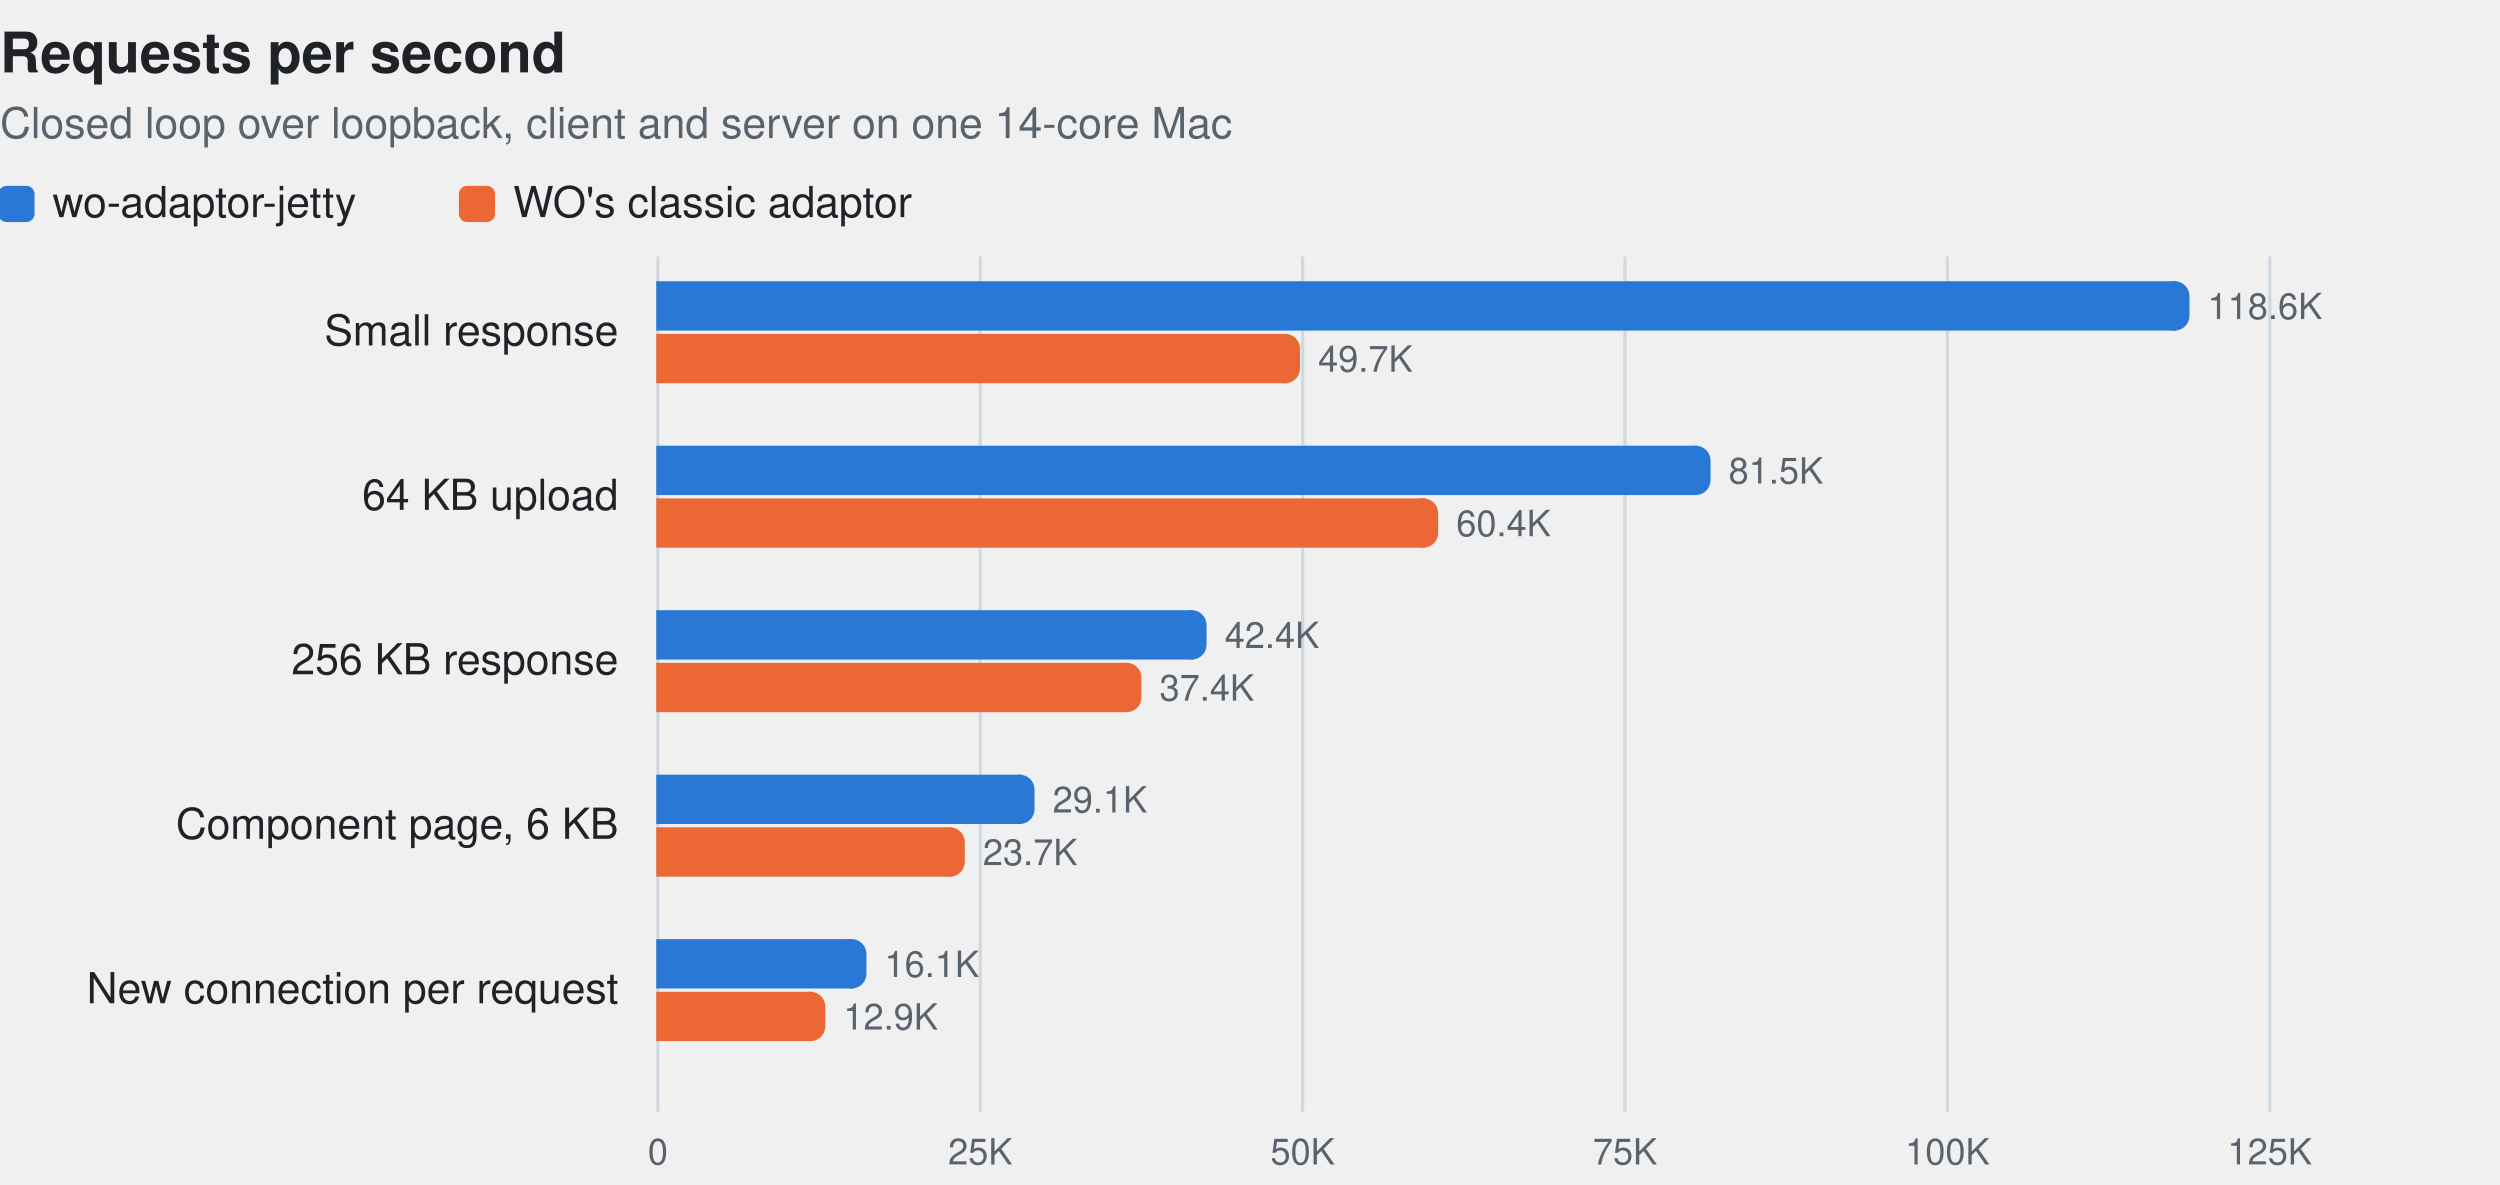
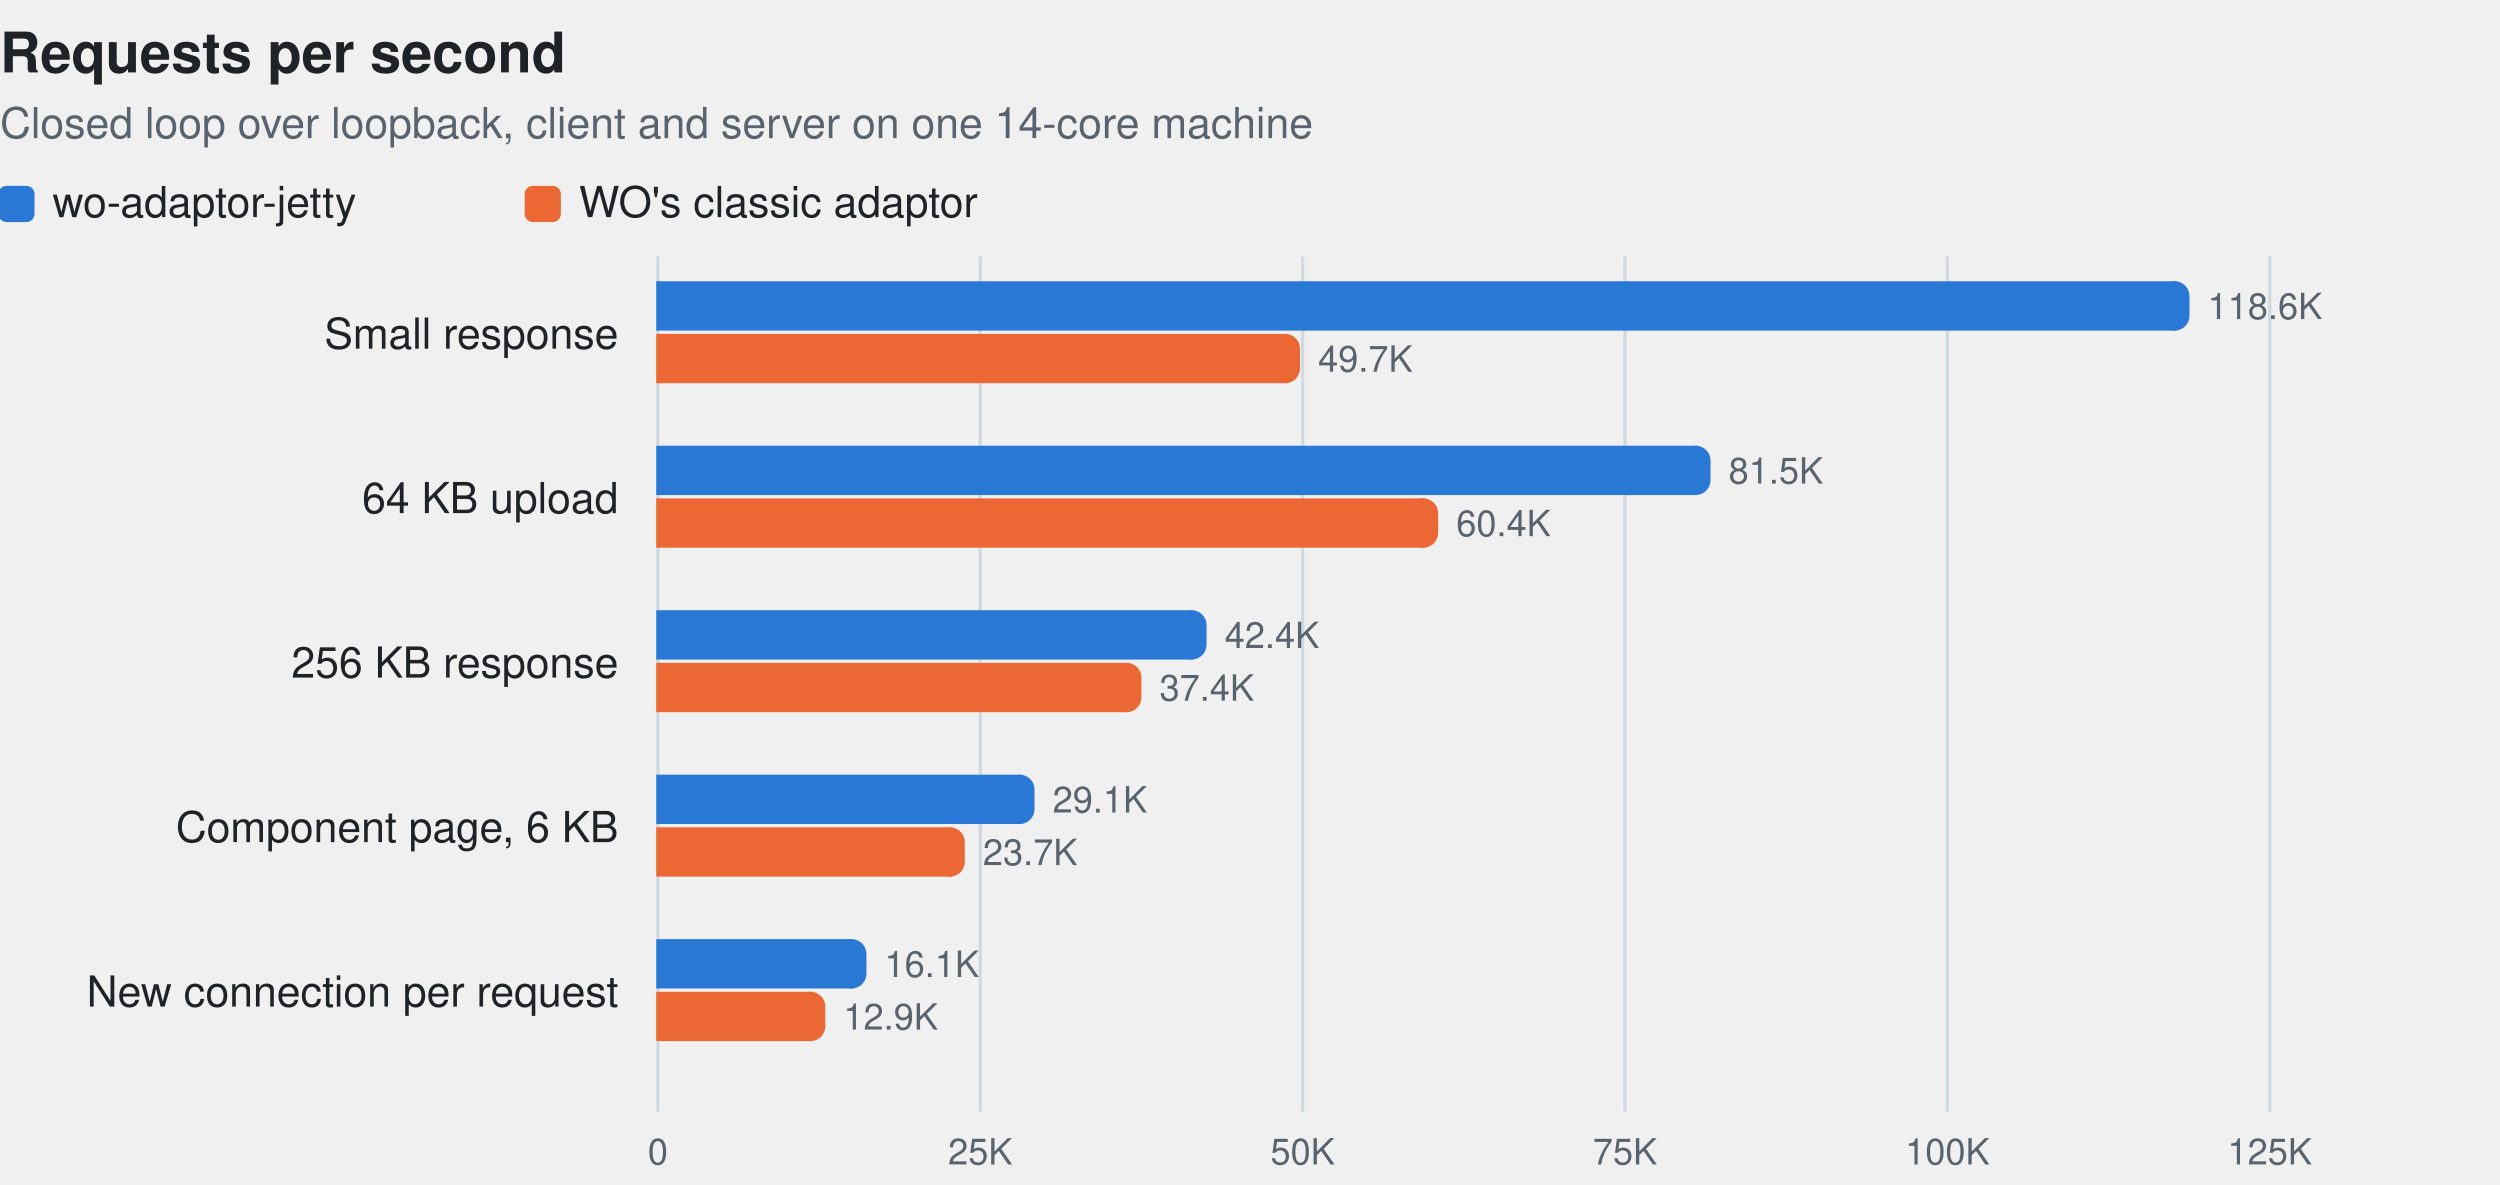
<svg xmlns="http://www.w3.org/2000/svg" width="760" height="360" viewBox="0 0 760 360" role="img" aria-labelledby="t d">
  <style>
  .text { fill: #1f2328; }
  .muted { fill: #59636e; }
  .grid { stroke: #d1d9e0; }
-   .jetty { fill: #2a78d6; stroke: #2a78d6; }
-   .classic { fill: #eb6834; stroke: #eb6834; }
  .ring { stroke: #ffffff; }
+   .s0 { fill: #2a78d6; stroke: #2a78d6; }
+   .s1 { fill: #eb6834; stroke: #eb6834; }
  @media (prefers-color-scheme: dark) {
    .text { fill: #f0f6fc; }
    .muted { fill: #9198a1; }
    .grid { stroke: #3d444d; }
-     .jetty { fill: #3987e5; stroke: #3987e5; }
-     .classic { fill: #d95926; stroke: #d95926; }
    .ring { stroke: #0d1117; }
+     .s0 { fill: #3987e5; stroke: #3987e5; }
+     .s1 { fill: #d95926; stroke: #d95926; }
  }
  text { font-family: -apple-system, BlinkMacSystemFont, "Segoe UI", Helvetica, Arial, sans-serif; }
</style>
  <text class="text" x="0" y="22" font-size="17" font-weight="600">Requests per second</text>
-   <text class="muted" x="0" y="42" font-size="13">Closed loop over loopback, client and server on one 14-core Mac</text>
-   <rect class="jetty" x="0" y="57" width="10" height="10" rx="2" />
+   <text class="muted" x="0" y="42" font-size="13">Closed loop over loopback, client and server on one 14-core machine</text>
+   <rect class="s0" x="0" y="57" width="10" height="10" rx="2" />
  <text class="text" x="16" y="66" font-size="13">wo-adaptor-jetty</text>
-   <rect class="classic" x="140" y="57" width="10" height="10" rx="2" />
-   <text class="text" x="156" y="66" font-size="13">WO's classic adaptor</text>
+   <rect class="s1" x="160.0" y="57" width="10" height="10" rx="2" />
+   <text class="text" x="176.0" y="66" font-size="13">WO's classic adaptor</text>
  <line class="grid" x1="200.0" y1="78" x2="200.0" y2="338" stroke-width="1" />
  <text class="muted" x="200.0" y="354" font-size="11" text-anchor="middle">0</text>
  <line class="grid" x1="298.0" y1="78" x2="298.0" y2="338" stroke-width="1" />
  <text class="muted" x="298.0" y="354" font-size="11" text-anchor="middle">25K</text>
  <line class="grid" x1="396.0" y1="78" x2="396.0" y2="338" stroke-width="1" />
  <text class="muted" x="396.0" y="354" font-size="11" text-anchor="middle">50K</text>
  <line class="grid" x1="494.0" y1="78" x2="494.0" y2="338" stroke-width="1" />
  <text class="muted" x="494.0" y="354" font-size="11" text-anchor="middle">75K</text>
  <line class="grid" x1="592.0" y1="78" x2="592.0" y2="338" stroke-width="1" />
  <text class="muted" x="592.0" y="354" font-size="11" text-anchor="middle">100K</text>
  <line class="grid" x1="690.0" y1="78" x2="690.0" y2="338" stroke-width="1" />
  <text class="muted" x="690.0" y="354" font-size="11" text-anchor="middle">125K</text>
-   <text class="text" x="188" y="105" font-size="13" text-anchor="end">Small response</text>
-   <rect class="jetty" x="200" y="86" width="461.1" height="14" />
-   <rect class="jetty" x="657.1" y="86" width="8.0" height="14" rx="4" />
+   <text class="text" x="188" y="106.0" font-size="13" text-anchor="end">Small response</text>
+   <rect class="s0" x="200" y="86" width="461.1" height="14" />
+   <rect class="s0" x="657.1" y="86" width="8.0" height="14" rx="4" />
  <text class="muted" x="671.1" y="97" font-size="11">118.6K</text>
-   <rect class="classic" x="200" y="102" width="190.7" height="14" />
-   <rect class="classic" x="386.7" y="102" width="8.0" height="14" rx="4" />
+   <rect class="s1" x="200" y="102" width="190.7" height="14" />
+   <rect class="s1" x="386.7" y="102" width="8.0" height="14" rx="4" />
  <text class="muted" x="400.7" y="113" font-size="11">49.7K</text>
-   <text class="text" x="188" y="155" font-size="13" text-anchor="end">64 KB upload</text>
-   <rect class="jetty" x="200" y="136" width="315.5" height="14" />
-   <rect class="jetty" x="511.5" y="136" width="8.0" height="14" rx="4" />
+   <text class="text" x="188" y="156.0" font-size="13" text-anchor="end">64 KB upload</text>
+   <rect class="s0" x="200" y="136" width="315.5" height="14" />
+   <rect class="s0" x="511.5" y="136" width="8.0" height="14" rx="4" />
  <text class="muted" x="525.5" y="147" font-size="11">81.5K</text>
-   <rect class="classic" x="200" y="152" width="232.7" height="14" />
-   <rect class="classic" x="428.7" y="152" width="8.0" height="14" rx="4" />
+   <rect class="s1" x="200" y="152" width="232.7" height="14" />
+   <rect class="s1" x="428.7" y="152" width="8.0" height="14" rx="4" />
  <text class="muted" x="442.7" y="163" font-size="11">60.4K</text>
-   <text class="text" x="188" y="205" font-size="13" text-anchor="end">256 KB response</text>
-   <rect class="jetty" x="200" y="186" width="162.3" height="14" />
-   <rect class="jetty" x="358.3" y="186" width="8.0" height="14" rx="4" />
+   <text class="text" x="188" y="206.0" font-size="13" text-anchor="end">256 KB response</text>
+   <rect class="s0" x="200" y="186" width="162.3" height="14" />
+   <rect class="s0" x="358.3" y="186" width="8.0" height="14" rx="4" />
  <text class="muted" x="372.3" y="197" font-size="11">42.4K</text>
-   <rect class="classic" x="200" y="202" width="142.5" height="14" />
-   <rect class="classic" x="338.5" y="202" width="8.0" height="14" rx="4" />
+   <rect class="s1" x="200" y="202" width="142.5" height="14" />
+   <rect class="s1" x="338.5" y="202" width="8.0" height="14" rx="4" />
  <text class="muted" x="352.5" y="213" font-size="11">37.4K</text>
-   <text class="text" x="188" y="255" font-size="13" text-anchor="end">Component page, 6 KB</text>
-   <rect class="jetty" x="200" y="236" width="110.0" height="14" />
-   <rect class="jetty" x="306.0" y="236" width="8.0" height="14" rx="4" />
+   <text class="text" x="188" y="256.0" font-size="13" text-anchor="end">Component page, 6 KB</text>
+   <rect class="s0" x="200" y="236" width="110.0" height="14" />
+   <rect class="s0" x="306.0" y="236" width="8.0" height="14" rx="4" />
  <text class="muted" x="320.0" y="247" font-size="11">29.1K</text>
-   <rect class="classic" x="200" y="252" width="88.8" height="14" />
-   <rect class="classic" x="284.8" y="252" width="8.0" height="14" rx="4" />
+   <rect class="s1" x="200" y="252" width="88.8" height="14" />
+   <rect class="s1" x="284.8" y="252" width="8.0" height="14" rx="4" />
  <text class="muted" x="298.8" y="263" font-size="11">23.7K</text>
-   <text class="text" x="188" y="305" font-size="13" text-anchor="end">New connection per request</text>
-   <rect class="jetty" x="200" y="286" width="58.9" height="14" />
-   <rect class="jetty" x="254.9" y="286" width="8.0" height="14" rx="4" />
+   <text class="text" x="188" y="306.0" font-size="13" text-anchor="end">New connection per request</text>
+   <rect class="s0" x="200" y="286" width="58.9" height="14" />
+   <rect class="s0" x="254.9" y="286" width="8.0" height="14" rx="4" />
  <text class="muted" x="268.9" y="297" font-size="11">16.1K</text>
-   <rect class="classic" x="200" y="302" width="46.4" height="14" />
-   <rect class="classic" x="242.4" y="302" width="8.0" height="14" rx="4" />
+   <rect class="s1" x="200" y="302" width="46.4" height="14" />
+   <rect class="s1" x="242.4" y="302" width="8.0" height="14" rx="4" />
  <text class="muted" x="256.4" y="313" font-size="11">12.9K</text>
</svg>
